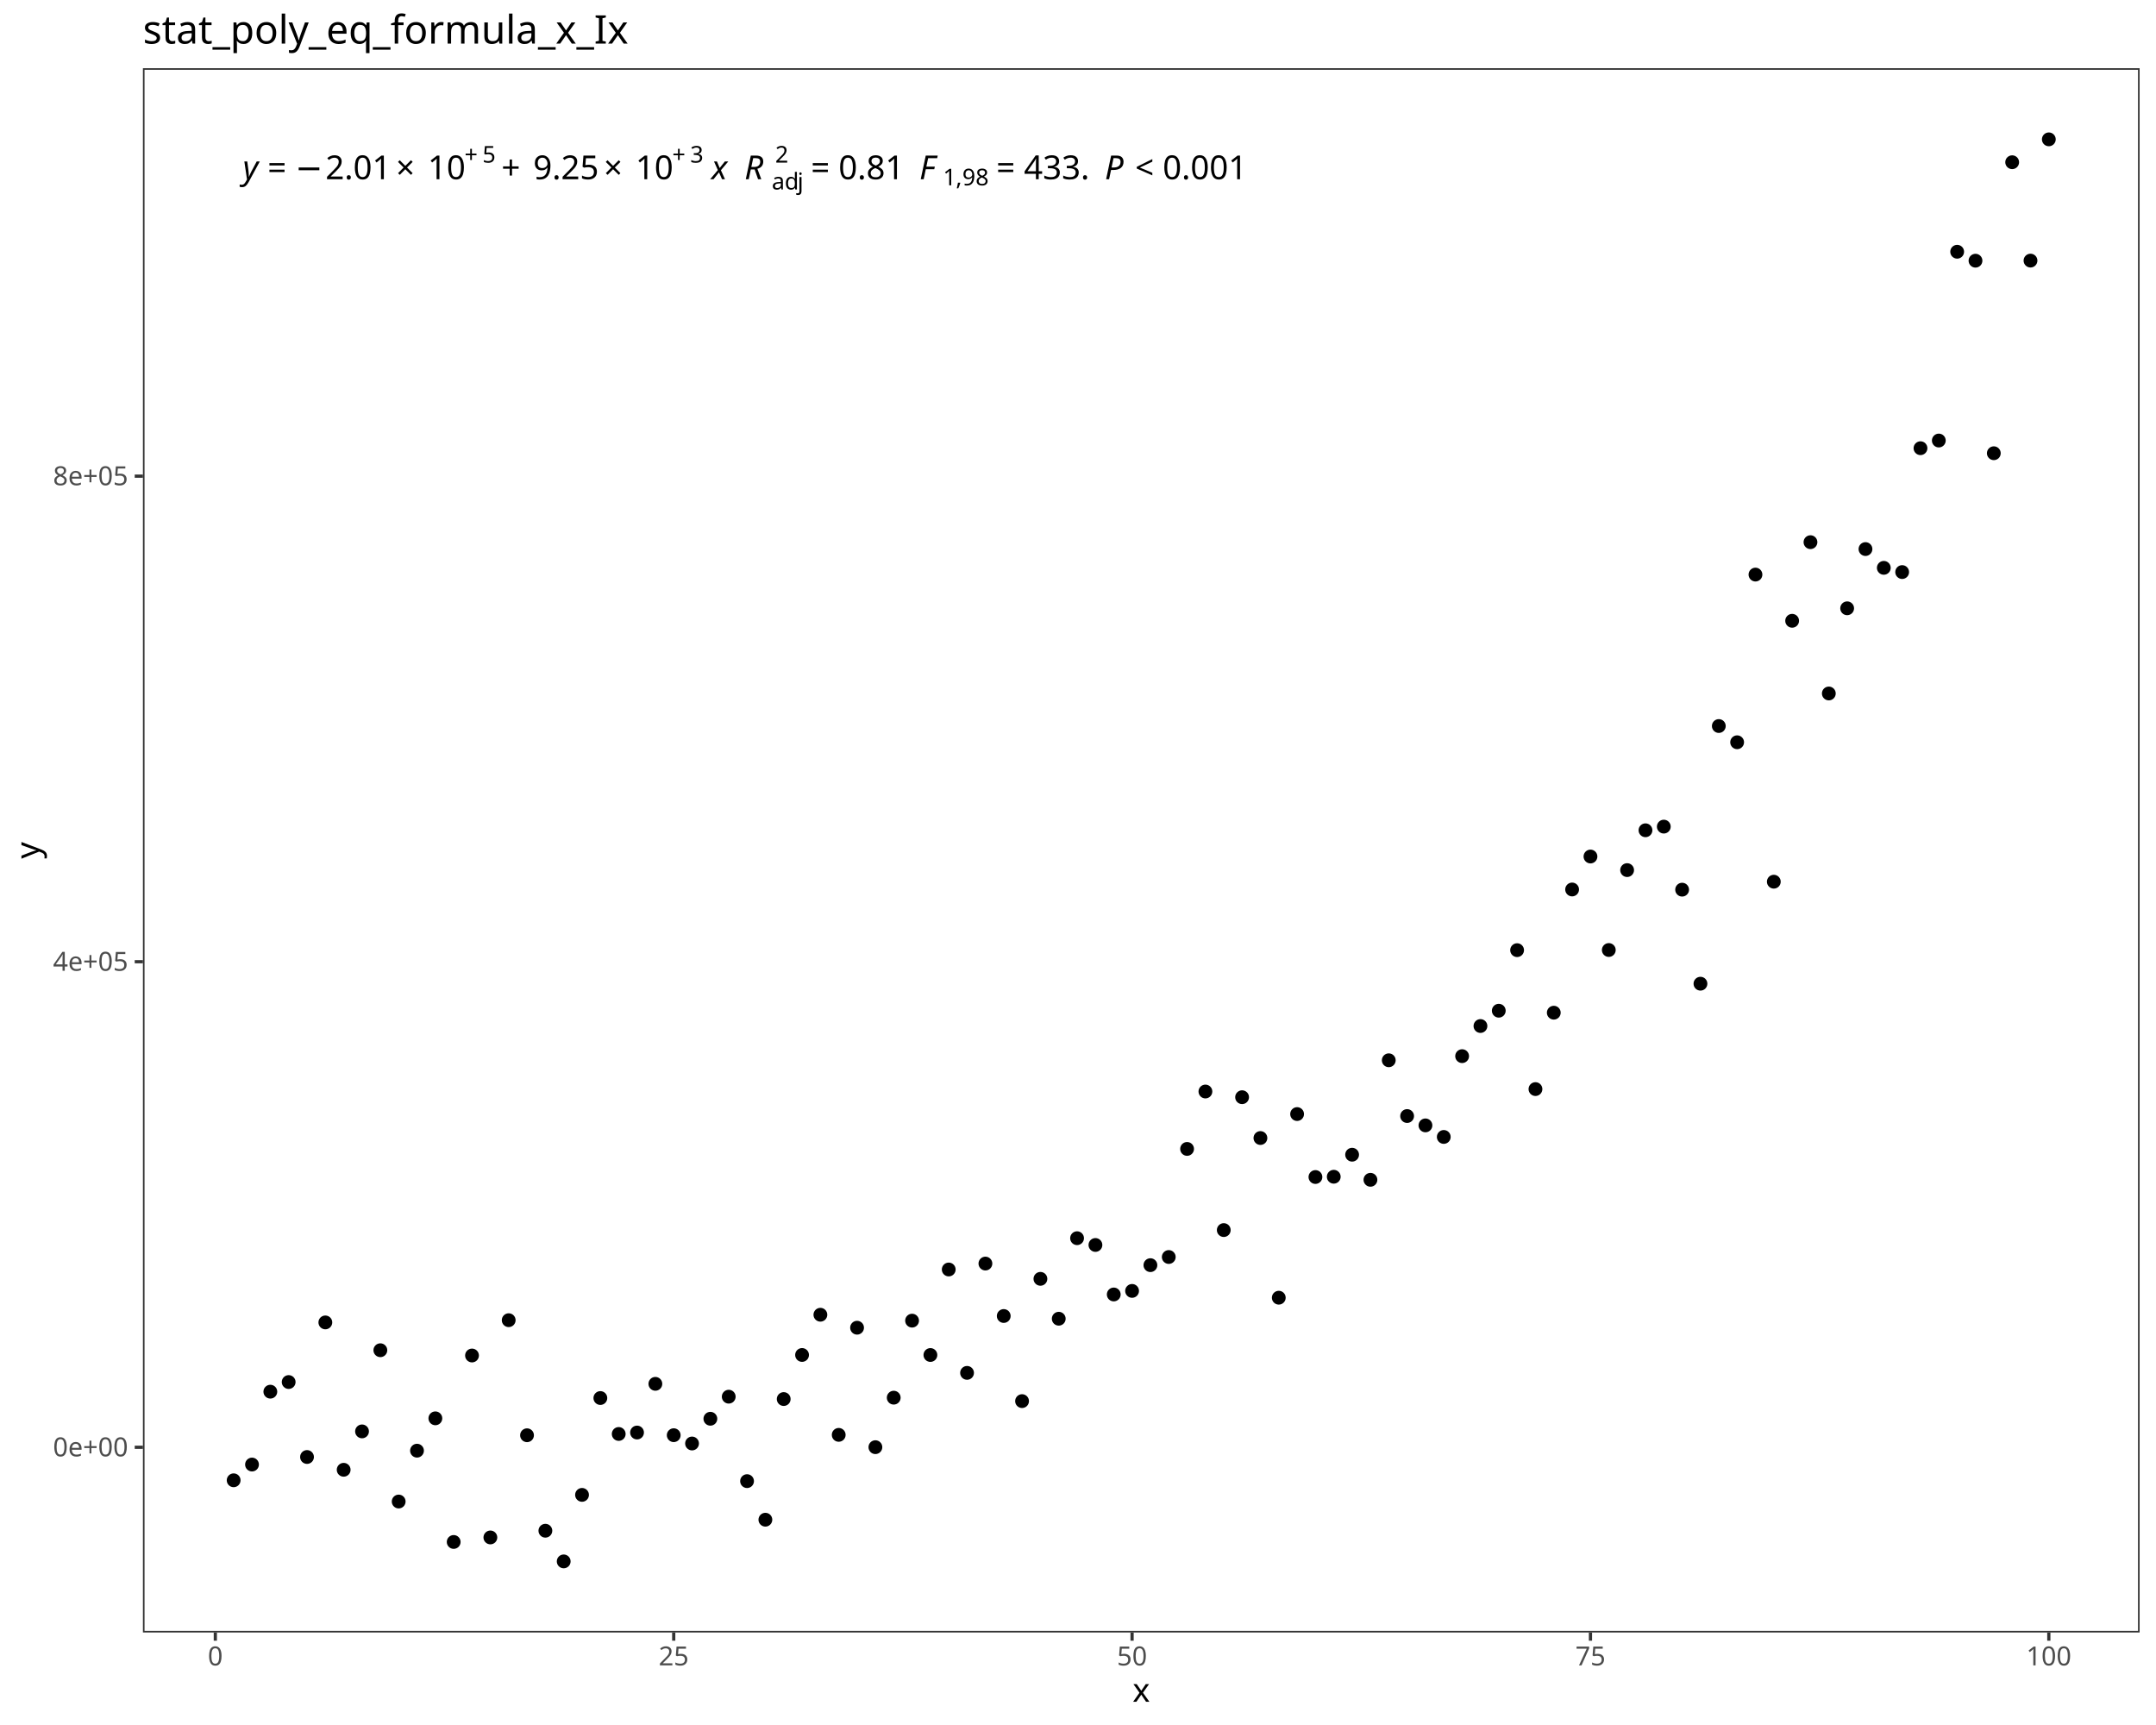
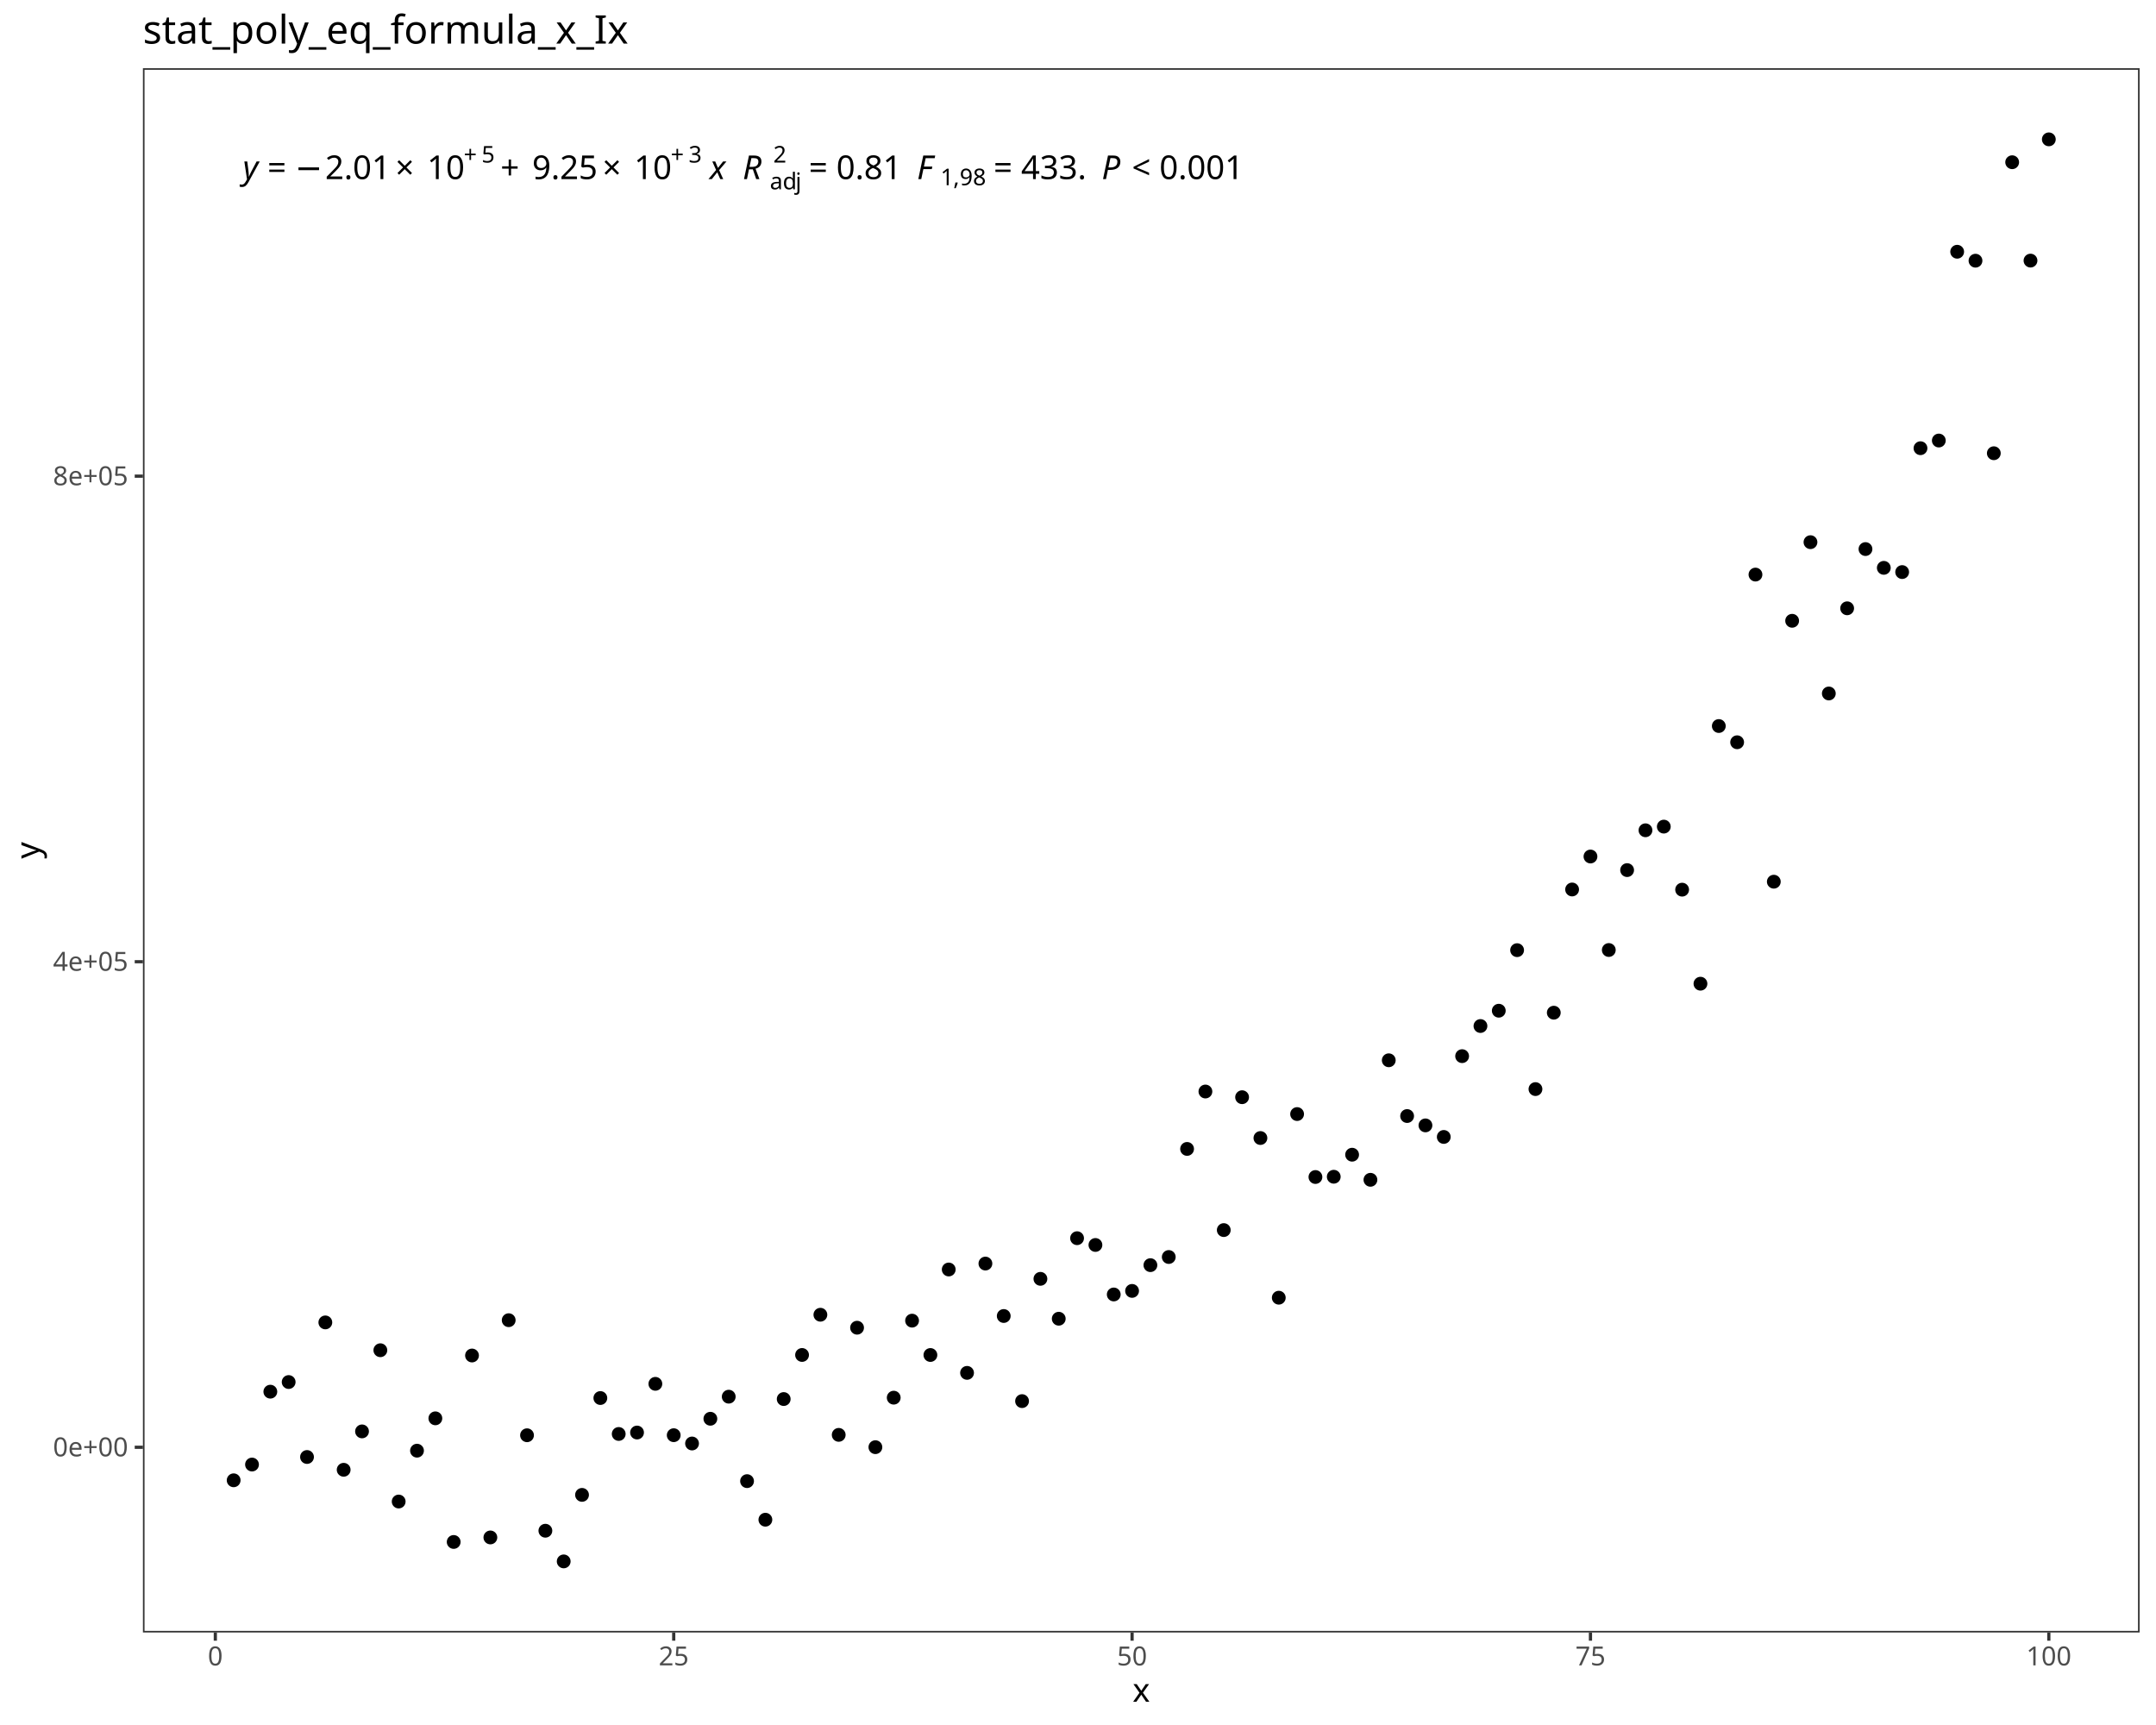
<svg xmlns="http://www.w3.org/2000/svg" class="svglite" data-engine-version="2.0" width="720.00pt" height="576.00pt" viewBox="0 0 720.00 576.00">
  <defs>
    <style type="text/css">
    .svglite line, .svglite polyline, .svglite polygon, .svglite path, .svglite rect, .svglite circle {
      fill: none;
      stroke: #000000;
      stroke-linecap: round;
      stroke-linejoin: round;
      stroke-miterlimit: 10.00;
    }
  </style>
  </defs>
  <rect width="100%" height="100%" style="stroke: none; fill: #FFFFFF;" />
  <defs>
    <clipPath id="cpMC4wMHw3MjAuMDB8MC4wMHw1NzYuMDA=">
      <rect x="0.00" y="0.00" width="720.00" height="576.00" />
    </clipPath>
  </defs>
  <g clip-path="url(#cpMC4wMHw3MjAuMDB8MC4wMHw1NzYuMDA=)">
    <rect x="0.00" y="0.00" width="720.00" height="576.00" style="stroke-width: 1.07; stroke: #FFFFFF; fill: #FFFFFF;" />
  </g>
  <defs>
    <clipPath id="cpNDcuNzN8NzE0LjUyfDIyLjc4fDU0NS4xMQ==">
      <rect x="47.73" y="22.78" width="666.80" height="522.33" />
    </clipPath>
  </defs>
  <g clip-path="url(#cpNDcuNzN8NzE0LjUyfDIyLjc4fDU0NS4xMQ==)">
    <rect x="47.73" y="22.78" width="666.80" height="522.33" style="stroke-width: 1.07; stroke: none; fill: #FFFFFF;" />
    <circle cx="78.03" cy="494.29" r="1.95" style="stroke-width: 0.71; fill: #000000;" />
    <circle cx="84.16" cy="489.03" r="1.95" style="stroke-width: 0.71; fill: #000000;" />
    <circle cx="90.28" cy="464.70" r="1.95" style="stroke-width: 0.71; fill: #000000;" />
    <circle cx="96.40" cy="461.48" r="1.95" style="stroke-width: 0.71; fill: #000000;" />
    <circle cx="102.53" cy="486.51" r="1.95" style="stroke-width: 0.71; fill: #000000;" />
    <circle cx="108.65" cy="441.57" r="1.95" style="stroke-width: 0.71; fill: #000000;" />
    <circle cx="114.77" cy="490.78" r="1.95" style="stroke-width: 0.71; fill: #000000;" />
    <circle cx="120.90" cy="477.96" r="1.95" style="stroke-width: 0.71; fill: #000000;" />
    <circle cx="127.02" cy="450.86" r="1.95" style="stroke-width: 0.71; fill: #000000;" />
    <circle cx="133.14" cy="501.38" r="1.95" style="stroke-width: 0.71; fill: #000000;" />
    <circle cx="139.26" cy="484.40" r="1.95" style="stroke-width: 0.71; fill: #000000;" />
    <circle cx="145.39" cy="473.60" r="1.95" style="stroke-width: 0.71; fill: #000000;" />
    <circle cx="151.51" cy="514.88" r="1.95" style="stroke-width: 0.71; fill: #000000;" />
    <circle cx="157.63" cy="452.62" r="1.95" style="stroke-width: 0.71; fill: #000000;" />
    <circle cx="163.76" cy="513.37" r="1.95" style="stroke-width: 0.71; fill: #000000;" />
    <circle cx="169.88" cy="440.83" r="1.95" style="stroke-width: 0.71; fill: #000000;" />
    <circle cx="176.00" cy="479.25" r="1.95" style="stroke-width: 0.71; fill: #000000;" />
    <circle cx="182.13" cy="511.13" r="1.95" style="stroke-width: 0.71; fill: #000000;" />
    <circle cx="188.25" cy="521.37" r="1.95" style="stroke-width: 0.71; fill: #000000;" />
    <circle cx="194.37" cy="499.16" r="1.95" style="stroke-width: 0.71; fill: #000000;" />
    <circle cx="200.49" cy="466.82" r="1.95" style="stroke-width: 0.71; fill: #000000;" />
    <circle cx="206.62" cy="478.82" r="1.95" style="stroke-width: 0.71; fill: #000000;" />
    <circle cx="212.74" cy="478.34" r="1.95" style="stroke-width: 0.71; fill: #000000;" />
    <circle cx="218.86" cy="462.08" r="1.95" style="stroke-width: 0.71; fill: #000000;" />
    <circle cx="224.99" cy="479.23" r="1.95" style="stroke-width: 0.71; fill: #000000;" />
    <circle cx="231.11" cy="482.00" r="1.95" style="stroke-width: 0.71; fill: #000000;" />
    <circle cx="237.23" cy="473.74" r="1.95" style="stroke-width: 0.71; fill: #000000;" />
    <circle cx="243.36" cy="466.37" r="1.95" style="stroke-width: 0.71; fill: #000000;" />
    <circle cx="249.48" cy="494.57" r="1.95" style="stroke-width: 0.71; fill: #000000;" />
    <circle cx="255.60" cy="507.45" r="1.95" style="stroke-width: 0.71; fill: #000000;" />
    <circle cx="261.72" cy="467.16" r="1.95" style="stroke-width: 0.71; fill: #000000;" />
    <circle cx="267.85" cy="452.44" r="1.95" style="stroke-width: 0.71; fill: #000000;" />
    <circle cx="273.97" cy="439.01" r="1.95" style="stroke-width: 0.71; fill: #000000;" />
    <circle cx="280.09" cy="479.12" r="1.95" style="stroke-width: 0.71; fill: #000000;" />
    <circle cx="286.22" cy="443.34" r="1.95" style="stroke-width: 0.71; fill: #000000;" />
    <circle cx="292.34" cy="483.23" r="1.95" style="stroke-width: 0.71; fill: #000000;" />
    <circle cx="298.46" cy="466.70" r="1.95" style="stroke-width: 0.71; fill: #000000;" />
    <circle cx="304.59" cy="440.98" r="1.95" style="stroke-width: 0.71; fill: #000000;" />
    <circle cx="310.71" cy="452.45" r="1.95" style="stroke-width: 0.71; fill: #000000;" />
    <circle cx="316.83" cy="423.90" r="1.95" style="stroke-width: 0.71; fill: #000000;" />
    <circle cx="322.95" cy="458.42" r="1.95" style="stroke-width: 0.71; fill: #000000;" />
    <circle cx="329.08" cy="421.92" r="1.95" style="stroke-width: 0.71; fill: #000000;" />
    <circle cx="335.20" cy="439.43" r="1.95" style="stroke-width: 0.71; fill: #000000;" />
    <circle cx="341.32" cy="467.85" r="1.95" style="stroke-width: 0.71; fill: #000000;" />
    <circle cx="347.45" cy="427.02" r="1.95" style="stroke-width: 0.71; fill: #000000;" />
    <circle cx="353.57" cy="440.34" r="1.95" style="stroke-width: 0.71; fill: #000000;" />
    <circle cx="359.69" cy="413.45" r="1.95" style="stroke-width: 0.71; fill: #000000;" />
    <circle cx="365.82" cy="415.71" r="1.95" style="stroke-width: 0.71; fill: #000000;" />
    <circle cx="371.94" cy="432.24" r="1.95" style="stroke-width: 0.71; fill: #000000;" />
    <circle cx="378.06" cy="431.05" r="1.95" style="stroke-width: 0.71; fill: #000000;" />
    <circle cx="384.18" cy="422.45" r="1.95" style="stroke-width: 0.71; fill: #000000;" />
    <circle cx="390.31" cy="419.73" r="1.95" style="stroke-width: 0.71; fill: #000000;" />
    <circle cx="396.43" cy="383.64" r="1.95" style="stroke-width: 0.71; fill: #000000;" />
    <circle cx="402.55" cy="364.47" r="1.95" style="stroke-width: 0.71; fill: #000000;" />
    <circle cx="408.68" cy="410.74" r="1.95" style="stroke-width: 0.71; fill: #000000;" />
    <circle cx="414.80" cy="366.37" r="1.95" style="stroke-width: 0.71; fill: #000000;" />
    <circle cx="420.92" cy="380.00" r="1.95" style="stroke-width: 0.71; fill: #000000;" />
    <circle cx="427.05" cy="433.32" r="1.95" style="stroke-width: 0.71; fill: #000000;" />
    <circle cx="433.17" cy="372.00" r="1.95" style="stroke-width: 0.71; fill: #000000;" />
    <circle cx="439.29" cy="393.02" r="1.95" style="stroke-width: 0.71; fill: #000000;" />
    <circle cx="445.41" cy="392.93" r="1.95" style="stroke-width: 0.71; fill: #000000;" />
    <circle cx="451.54" cy="385.57" r="1.95" style="stroke-width: 0.71; fill: #000000;" />
    <circle cx="457.66" cy="393.95" r="1.95" style="stroke-width: 0.71; fill: #000000;" />
    <circle cx="463.78" cy="354.04" r="1.95" style="stroke-width: 0.71; fill: #000000;" />
    <circle cx="469.91" cy="372.66" r="1.95" style="stroke-width: 0.71; fill: #000000;" />
    <circle cx="476.03" cy="375.78" r="1.95" style="stroke-width: 0.71; fill: #000000;" />
    <circle cx="482.15" cy="379.64" r="1.95" style="stroke-width: 0.71; fill: #000000;" />
    <circle cx="488.28" cy="352.66" r="1.95" style="stroke-width: 0.71; fill: #000000;" />
    <circle cx="494.40" cy="342.60" r="1.95" style="stroke-width: 0.71; fill: #000000;" />
    <circle cx="500.52" cy="337.49" r="1.95" style="stroke-width: 0.71; fill: #000000;" />
    <circle cx="506.64" cy="317.27" r="1.95" style="stroke-width: 0.71; fill: #000000;" />
    <circle cx="512.77" cy="363.66" r="1.95" style="stroke-width: 0.71; fill: #000000;" />
    <circle cx="518.89" cy="338.15" r="1.95" style="stroke-width: 0.71; fill: #000000;" />
    <circle cx="525.01" cy="297.01" r="1.95" style="stroke-width: 0.71; fill: #000000;" />
    <circle cx="531.14" cy="286.00" r="1.95" style="stroke-width: 0.71; fill: #000000;" />
    <circle cx="537.26" cy="317.22" r="1.95" style="stroke-width: 0.71; fill: #000000;" />
    <circle cx="543.38" cy="290.54" r="1.95" style="stroke-width: 0.71; fill: #000000;" />
    <circle cx="549.51" cy="277.24" r="1.95" style="stroke-width: 0.71; fill: #000000;" />
    <circle cx="555.63" cy="276.02" r="1.95" style="stroke-width: 0.71; fill: #000000;" />
    <circle cx="561.75" cy="297.07" r="1.95" style="stroke-width: 0.71; fill: #000000;" />
    <circle cx="567.87" cy="328.47" r="1.95" style="stroke-width: 0.71; fill: #000000;" />
    <circle cx="574.00" cy="242.43" r="1.95" style="stroke-width: 0.71; fill: #000000;" />
    <circle cx="580.12" cy="247.85" r="1.95" style="stroke-width: 0.71; fill: #000000;" />
    <circle cx="586.24" cy="191.86" r="1.95" style="stroke-width: 0.71; fill: #000000;" />
    <circle cx="592.37" cy="294.41" r="1.95" style="stroke-width: 0.71; fill: #000000;" />
    <circle cx="598.49" cy="207.29" r="1.95" style="stroke-width: 0.71; fill: #000000;" />
    <circle cx="604.61" cy="181.04" r="1.95" style="stroke-width: 0.71; fill: #000000;" />
    <circle cx="610.74" cy="231.56" r="1.95" style="stroke-width: 0.71; fill: #000000;" />
    <circle cx="616.86" cy="203.12" r="1.95" style="stroke-width: 0.71; fill: #000000;" />
    <circle cx="622.98" cy="183.34" r="1.95" style="stroke-width: 0.71; fill: #000000;" />
    <circle cx="629.10" cy="189.61" r="1.95" style="stroke-width: 0.71; fill: #000000;" />
    <circle cx="635.23" cy="191.02" r="1.95" style="stroke-width: 0.71; fill: #000000;" />
    <circle cx="641.35" cy="149.66" r="1.95" style="stroke-width: 0.71; fill: #000000;" />
    <circle cx="647.47" cy="147.10" r="1.95" style="stroke-width: 0.71; fill: #000000;" />
    <circle cx="653.60" cy="84.06" r="1.95" style="stroke-width: 0.71; fill: #000000;" />
    <circle cx="659.72" cy="87.05" r="1.95" style="stroke-width: 0.71; fill: #000000;" />
    <circle cx="665.84" cy="151.34" r="1.95" style="stroke-width: 0.71; fill: #000000;" />
    <circle cx="671.97" cy="54.17" r="1.95" style="stroke-width: 0.71; fill: #000000;" />
    <circle cx="678.09" cy="87.02" r="1.95" style="stroke-width: 0.71; fill: #000000;" />
    <circle cx="684.21" cy="46.53" r="1.95" style="stroke-width: 0.71; fill: #000000;" />
-     <text x="81.07" y="59.84" style="font-size: 11.04px; font-style: italic; font-family: sans;" textLength="5.52px" lengthAdjust="spacingAndGlyphs">y</text>
-     <text x="86.59" y="59.84" style="font-size: 11.04px; font-family: sans;" textLength="2.76px" lengthAdjust="spacingAndGlyphs"> </text>
-     <text x="89.35" y="59.84" style="font-size: 11.04px; font-family: sans;" textLength="6.45px" lengthAdjust="spacingAndGlyphs">=</text>
-     <text x="95.80" y="59.84" style="font-size: 11.04px; font-family: sans;" textLength="2.76px" lengthAdjust="spacingAndGlyphs"> </text>
-     <text x="98.57" y="59.84" style="font-size: 11.04px; font-family: sans;" textLength="8.58px" lengthAdjust="spacingAndGlyphs">−</text>
-     <text x="108.68" y="59.84" style="font-size: 11.04px; font-family: sans;" textLength="21.49px" lengthAdjust="spacingAndGlyphs">2.01</text>
-     <text x="132.21" y="59.84" style="font-size: 11.04px; font-family: sans;" textLength="8.58px" lengthAdjust="spacingAndGlyphs">×</text>
-     <text x="142.83" y="59.84" style="font-size: 11.04px; font-family: sans;" textLength="12.28px" lengthAdjust="spacingAndGlyphs">10</text>
-     <text x="155.11" y="54.30" style="font-size: 7.73px; font-family: sans;" textLength="6.00px" lengthAdjust="spacingAndGlyphs">+</text>
-     <text x="161.11" y="54.30" style="font-size: 7.73px; font-family: sans;" textLength="4.30px" lengthAdjust="spacingAndGlyphs">5</text>
-     <text x="167.45" y="59.84" style="font-size: 11.04px; font-family: sans;" textLength="8.57px" lengthAdjust="spacingAndGlyphs">+</text>
-     <text x="178.07" y="59.84" style="font-size: 11.04px; font-family: sans;" textLength="21.49px" lengthAdjust="spacingAndGlyphs">9.25</text>
-     <text x="201.60" y="59.84" style="font-size: 11.04px; font-family: sans;" textLength="8.58px" lengthAdjust="spacingAndGlyphs">×</text>
-     <text x="212.22" y="59.84" style="font-size: 11.04px; font-family: sans;" textLength="12.28px" lengthAdjust="spacingAndGlyphs">10</text>
-     <text x="224.50" y="54.30" style="font-size: 7.73px; font-family: sans;" textLength="6.00px" lengthAdjust="spacingAndGlyphs">+</text>
-     <text x="230.50" y="54.30" style="font-size: 7.73px; font-family: sans;" textLength="4.30px" lengthAdjust="spacingAndGlyphs">3</text>
-     <text x="234.80" y="59.84" style="font-size: 11.04px; font-family: sans;" textLength="2.76px" lengthAdjust="spacingAndGlyphs"> </text>
-     <text x="237.57" y="59.84" style="font-size: 11.04px; font-style: italic; font-family: sans;" textLength="5.52px" lengthAdjust="spacingAndGlyphs">x</text>
-     <text x="243.09" y="59.84" style="font-size: 11.04px; font-family: sans;" textLength="2.76px" lengthAdjust="spacingAndGlyphs"> </text>
-     <text x="245.85" y="59.84" style="font-size: 11.04px; font-family: sans;" textLength="2.76px" lengthAdjust="spacingAndGlyphs"> </text>
-     <text x="248.61" y="59.84" style="font-size: 11.04px; font-style: italic; font-family: sans;" textLength="7.98px" lengthAdjust="spacingAndGlyphs">R</text>
-     <text x="257.73" y="63.26" style="font-size: 7.73px; font-family: sans;" textLength="4.30px" lengthAdjust="spacingAndGlyphs">a</text>
-     <text x="262.03" y="63.26" style="font-size: 7.73px; font-family: sans;" textLength="4.30px" lengthAdjust="spacingAndGlyphs">d</text>
-     <text x="266.32" y="63.26" style="font-size: 7.73px; font-family: sans;" textLength="1.72px" lengthAdjust="spacingAndGlyphs">j</text>
-     <text x="258.87" y="54.30" style="font-size: 7.73px; font-family: sans;" textLength="4.30px" lengthAdjust="spacingAndGlyphs">2</text>
-     <text x="268.04" y="59.84" style="font-size: 11.04px; font-family: sans;" textLength="2.76px" lengthAdjust="spacingAndGlyphs"> </text>
-     <text x="270.80" y="59.84" style="font-size: 11.04px; font-family: sans;" textLength="6.45px" lengthAdjust="spacingAndGlyphs">=</text>
-     <text x="277.25" y="59.84" style="font-size: 11.04px; font-family: sans;" textLength="2.76px" lengthAdjust="spacingAndGlyphs"> </text>
-     <text x="280.02" y="59.84" style="font-size: 11.04px; font-family: sans;" textLength="21.49px" lengthAdjust="spacingAndGlyphs">0.81</text>
-     <text x="301.50" y="59.84" style="font-size: 11.04px; font-family: sans;" textLength="2.76px" lengthAdjust="spacingAndGlyphs"> </text>
-     <text x="304.27" y="59.84" style="font-size: 11.04px; font-family: sans;" textLength="2.76px" lengthAdjust="spacingAndGlyphs"> </text>
-     <text x="307.03" y="59.84" style="font-size: 11.04px; font-style: italic; font-family: sans;" textLength="6.74px" lengthAdjust="spacingAndGlyphs">F</text>
-     <text x="314.91" y="61.88" style="font-size: 7.73px; font-family: sans;" textLength="4.30px" lengthAdjust="spacingAndGlyphs">1</text>
-     <text x="319.21" y="61.88" style="font-size: 7.73px; font-family: sans;" textLength="2.15px" lengthAdjust="spacingAndGlyphs">,</text>
-     <text x="321.36" y="61.88" style="font-size: 7.73px; font-family: sans;" textLength="8.60px" lengthAdjust="spacingAndGlyphs">98</text>
-     <text x="329.95" y="59.84" style="font-size: 11.04px; font-family: sans;" textLength="2.76px" lengthAdjust="spacingAndGlyphs"> </text>
-     <text x="332.71" y="59.84" style="font-size: 11.04px; font-family: sans;" textLength="6.45px" lengthAdjust="spacingAndGlyphs">=</text>
-     <text x="339.17" y="59.84" style="font-size: 11.04px; font-family: sans;" textLength="2.76px" lengthAdjust="spacingAndGlyphs"> </text>
-     <text x="341.93" y="59.84" style="font-size: 11.04px; font-family: sans;" textLength="21.49px" lengthAdjust="spacingAndGlyphs">433.</text>
-     <text x="363.42" y="59.84" style="font-size: 11.04px; font-family: sans;" textLength="2.76px" lengthAdjust="spacingAndGlyphs"> </text>
-     <text x="366.18" y="59.84" style="font-size: 11.04px; font-family: sans;" textLength="2.76px" lengthAdjust="spacingAndGlyphs"> </text>
-     <text x="368.94" y="59.84" style="font-size: 11.04px; font-style: italic; font-family: sans;" textLength="7.37px" lengthAdjust="spacingAndGlyphs">P</text>
-     <text x="376.31" y="59.84" style="font-size: 11.04px; font-family: sans;" textLength="2.76px" lengthAdjust="spacingAndGlyphs"> </text>
-     <text x="379.07" y="59.84" style="font-size: 11.04px; font-family: sans;" textLength="6.45px" lengthAdjust="spacingAndGlyphs">&lt;</text>
-     <text x="385.52" y="59.84" style="font-size: 11.04px; font-family: sans;" textLength="2.76px" lengthAdjust="spacingAndGlyphs"> </text>
-     <text x="388.28" y="59.84" style="font-size: 11.04px; font-family: sans;" textLength="27.63px" lengthAdjust="spacingAndGlyphs">0.001</text>
+     <text x="81.07" y="59.80" style="font-size: 11.00px; font-style: italic; font-family: sans;" textLength="5.50px" lengthAdjust="spacingAndGlyphs">y</text>
+     <text x="86.57" y="59.80" style="font-size: 11.00px; font-family: sans;" textLength="2.75px" lengthAdjust="spacingAndGlyphs"> </text>
+     <text x="89.32" y="59.80" style="font-size: 11.00px; font-family: sans;" textLength="6.43px" lengthAdjust="spacingAndGlyphs">=</text>
+     <text x="95.75" y="59.80" style="font-size: 11.00px; font-family: sans;" textLength="2.75px" lengthAdjust="spacingAndGlyphs"> </text>
+     <text x="98.50" y="59.80" style="font-size: 11.00px; font-family: sans;" textLength="8.55px" lengthAdjust="spacingAndGlyphs">−</text>
+     <text x="108.58" y="59.80" style="font-size: 11.00px; font-family: sans;" textLength="21.41px" lengthAdjust="spacingAndGlyphs">2.01</text>
+     <text x="132.02" y="59.80" style="font-size: 11.00px; font-family: sans;" textLength="8.55px" lengthAdjust="spacingAndGlyphs">×</text>
+     <text x="142.61" y="59.80" style="font-size: 11.00px; font-family: sans;" textLength="12.24px" lengthAdjust="spacingAndGlyphs">10</text>
+     <text x="154.85" y="54.28" style="font-size: 7.70px; font-family: sans;" textLength="5.98px" lengthAdjust="spacingAndGlyphs">+</text>
+     <text x="160.82" y="54.28" style="font-size: 7.70px; font-family: sans;" textLength="4.28px" lengthAdjust="spacingAndGlyphs">5</text>
+     <text x="167.14" y="59.80" style="font-size: 11.00px; font-family: sans;" textLength="8.54px" lengthAdjust="spacingAndGlyphs">+</text>
+     <text x="177.72" y="59.80" style="font-size: 11.00px; font-family: sans;" textLength="21.41px" lengthAdjust="spacingAndGlyphs">9.25</text>
+     <text x="201.17" y="59.80" style="font-size: 11.00px; font-family: sans;" textLength="8.55px" lengthAdjust="spacingAndGlyphs">×</text>
+     <text x="211.75" y="59.80" style="font-size: 11.00px; font-family: sans;" textLength="12.24px" lengthAdjust="spacingAndGlyphs">10</text>
+     <text x="223.99" y="54.28" style="font-size: 7.70px; font-family: sans;" textLength="5.98px" lengthAdjust="spacingAndGlyphs">+</text>
+     <text x="229.97" y="54.28" style="font-size: 7.70px; font-family: sans;" textLength="4.28px" lengthAdjust="spacingAndGlyphs">3</text>
+     <text x="234.25" y="59.80" style="font-size: 11.00px; font-family: sans;" textLength="2.75px" lengthAdjust="spacingAndGlyphs"> </text>
+     <text x="237.00" y="59.80" style="font-size: 11.00px; font-style: italic; font-family: sans;" textLength="5.50px" lengthAdjust="spacingAndGlyphs">x</text>
+     <text x="242.51" y="59.80" style="font-size: 11.00px; font-family: sans;" textLength="2.75px" lengthAdjust="spacingAndGlyphs"> </text>
+     <text x="245.26" y="59.80" style="font-size: 11.00px; font-family: sans;" textLength="2.75px" lengthAdjust="spacingAndGlyphs"> </text>
+     <text x="248.01" y="59.80" style="font-size: 11.00px; font-style: italic; font-family: sans;" textLength="7.95px" lengthAdjust="spacingAndGlyphs">R</text>
+     <text x="257.09" y="63.21" style="font-size: 7.70px; font-family: sans;" textLength="4.28px" lengthAdjust="spacingAndGlyphs">a</text>
+     <text x="261.38" y="63.21" style="font-size: 7.70px; font-family: sans;" textLength="4.28px" lengthAdjust="spacingAndGlyphs">d</text>
+     <text x="265.66" y="63.21" style="font-size: 7.70px; font-family: sans;" textLength="1.71px" lengthAdjust="spacingAndGlyphs">j</text>
+     <text x="258.23" y="54.28" style="font-size: 7.70px; font-family: sans;" textLength="4.28px" lengthAdjust="spacingAndGlyphs">2</text>
+     <text x="267.37" y="59.80" style="font-size: 11.00px; font-family: sans;" textLength="2.75px" lengthAdjust="spacingAndGlyphs"> </text>
+     <text x="270.12" y="59.80" style="font-size: 11.00px; font-family: sans;" textLength="6.43px" lengthAdjust="spacingAndGlyphs">=</text>
+     <text x="276.55" y="59.80" style="font-size: 11.00px; font-family: sans;" textLength="2.75px" lengthAdjust="spacingAndGlyphs"> </text>
+     <text x="279.30" y="59.80" style="font-size: 11.00px; font-family: sans;" textLength="21.41px" lengthAdjust="spacingAndGlyphs">0.81</text>
+     <text x="300.71" y="59.80" style="font-size: 11.00px; font-family: sans;" textLength="2.75px" lengthAdjust="spacingAndGlyphs"> </text>
+     <text x="303.46" y="59.80" style="font-size: 11.00px; font-family: sans;" textLength="2.75px" lengthAdjust="spacingAndGlyphs"> </text>
+     <text x="306.22" y="59.80" style="font-size: 11.00px; font-style: italic; font-family: sans;" textLength="6.72px" lengthAdjust="spacingAndGlyphs">F</text>
+     <text x="314.07" y="61.84" style="font-size: 7.70px; font-family: sans;" textLength="4.28px" lengthAdjust="spacingAndGlyphs">1</text>
+     <text x="318.35" y="61.84" style="font-size: 7.70px; font-family: sans;" textLength="2.14px" lengthAdjust="spacingAndGlyphs">,</text>
+     <text x="320.49" y="61.84" style="font-size: 7.70px; font-family: sans;" textLength="8.57px" lengthAdjust="spacingAndGlyphs">98</text>
+     <text x="329.06" y="59.80" style="font-size: 11.00px; font-family: sans;" textLength="2.75px" lengthAdjust="spacingAndGlyphs"> </text>
+     <text x="331.81" y="59.80" style="font-size: 11.00px; font-family: sans;" textLength="6.43px" lengthAdjust="spacingAndGlyphs">=</text>
+     <text x="338.24" y="59.80" style="font-size: 11.00px; font-family: sans;" textLength="2.75px" lengthAdjust="spacingAndGlyphs"> </text>
+     <text x="340.99" y="59.80" style="font-size: 11.00px; font-family: sans;" textLength="21.41px" lengthAdjust="spacingAndGlyphs">433.</text>
+     <text x="362.40" y="59.80" style="font-size: 11.00px; font-family: sans;" textLength="2.75px" lengthAdjust="spacingAndGlyphs"> </text>
+     <text x="365.15" y="59.80" style="font-size: 11.00px; font-family: sans;" textLength="2.75px" lengthAdjust="spacingAndGlyphs"> </text>
+     <text x="367.91" y="59.80" style="font-size: 11.00px; font-style: italic; font-family: sans;" textLength="7.34px" lengthAdjust="spacingAndGlyphs">P</text>
+     <text x="375.24" y="59.80" style="font-size: 11.00px; font-family: sans;" textLength="2.75px" lengthAdjust="spacingAndGlyphs"> </text>
+     <text x="378.00" y="59.80" style="font-size: 11.00px; font-family: sans;" textLength="6.43px" lengthAdjust="spacingAndGlyphs">&lt;</text>
+     <text x="384.42" y="59.80" style="font-size: 11.00px; font-family: sans;" textLength="2.75px" lengthAdjust="spacingAndGlyphs"> </text>
+     <text x="387.18" y="59.80" style="font-size: 11.00px; font-family: sans;" textLength="27.53px" lengthAdjust="spacingAndGlyphs">0.001</text>
    <rect x="47.73" y="22.78" width="666.80" height="522.33" style="stroke-width: 1.07; stroke: #333333;" />
  </g>
  <g clip-path="url(#cpMC4wMHw3MjAuMDB8MC4wMHw1NzYuMDA=)">
    <text x="42.79" y="486.29" text-anchor="end" style="font-size: 8.80px; fill: #4D4D4D; font-family: sans;" textLength="24.72px" lengthAdjust="spacingAndGlyphs">0e+00</text>
    <text x="42.79" y="324.15" text-anchor="end" style="font-size: 8.80px; fill: #4D4D4D; font-family: sans;" textLength="24.72px" lengthAdjust="spacingAndGlyphs">4e+05</text>
    <text x="42.79" y="162.02" text-anchor="end" style="font-size: 8.80px; fill: #4D4D4D; font-family: sans;" textLength="24.72px" lengthAdjust="spacingAndGlyphs">8e+05</text>
    <polyline points="44.99,483.26 47.73,483.26 " style="stroke-width: 1.07; stroke: #333333; stroke-linecap: butt;" />
    <polyline points="44.99,321.13 47.73,321.13 " style="stroke-width: 1.07; stroke: #333333; stroke-linecap: butt;" />
    <polyline points="44.99,158.99 47.73,158.99 " style="stroke-width: 1.07; stroke: #333333; stroke-linecap: butt;" />
    <polyline points="71.91,547.85 71.91,545.11 " style="stroke-width: 1.07; stroke: #333333; stroke-linecap: butt;" />
    <polyline points="224.99,547.85 224.99,545.11 " style="stroke-width: 1.07; stroke: #333333; stroke-linecap: butt;" />
    <polyline points="378.06,547.85 378.06,545.11 " style="stroke-width: 1.07; stroke: #333333; stroke-linecap: butt;" />
    <polyline points="531.14,547.85 531.14,545.11 " style="stroke-width: 1.07; stroke: #333333; stroke-linecap: butt;" />
    <polyline points="684.21,547.85 684.21,545.11 " style="stroke-width: 1.07; stroke: #333333; stroke-linecap: butt;" />
    <text x="71.91" y="556.10" text-anchor="middle" style="font-size: 8.80px; fill: #4D4D4D; font-family: sans;" textLength="4.89px" lengthAdjust="spacingAndGlyphs">0</text>
    <text x="224.99" y="556.10" text-anchor="middle" style="font-size: 8.80px; fill: #4D4D4D; font-family: sans;" textLength="9.79px" lengthAdjust="spacingAndGlyphs">25</text>
    <text x="378.06" y="556.10" text-anchor="middle" style="font-size: 8.80px; fill: #4D4D4D; font-family: sans;" textLength="9.79px" lengthAdjust="spacingAndGlyphs">50</text>
    <text x="531.14" y="556.10" text-anchor="middle" style="font-size: 8.80px; fill: #4D4D4D; font-family: sans;" textLength="9.79px" lengthAdjust="spacingAndGlyphs">75</text>
    <text x="684.21" y="556.10" text-anchor="middle" style="font-size: 8.80px; fill: #4D4D4D; font-family: sans;" textLength="14.68px" lengthAdjust="spacingAndGlyphs">100</text>
    <text x="381.12" y="568.24" text-anchor="middle" style="font-size: 11.00px; font-family: sans;" textLength="5.50px" lengthAdjust="spacingAndGlyphs">x</text>
    <text transform="translate(13.05,283.95) rotate(-90)" text-anchor="middle" style="font-size: 11.00px; font-family: sans;" textLength="5.50px" lengthAdjust="spacingAndGlyphs">y</text>
    <text x="47.73" y="14.56" style="font-size: 13.20px; font-family: sans;" textLength="157.79px" lengthAdjust="spacingAndGlyphs">stat_poly_eq_formula_x_Ix</text>
  </g>
</svg>
